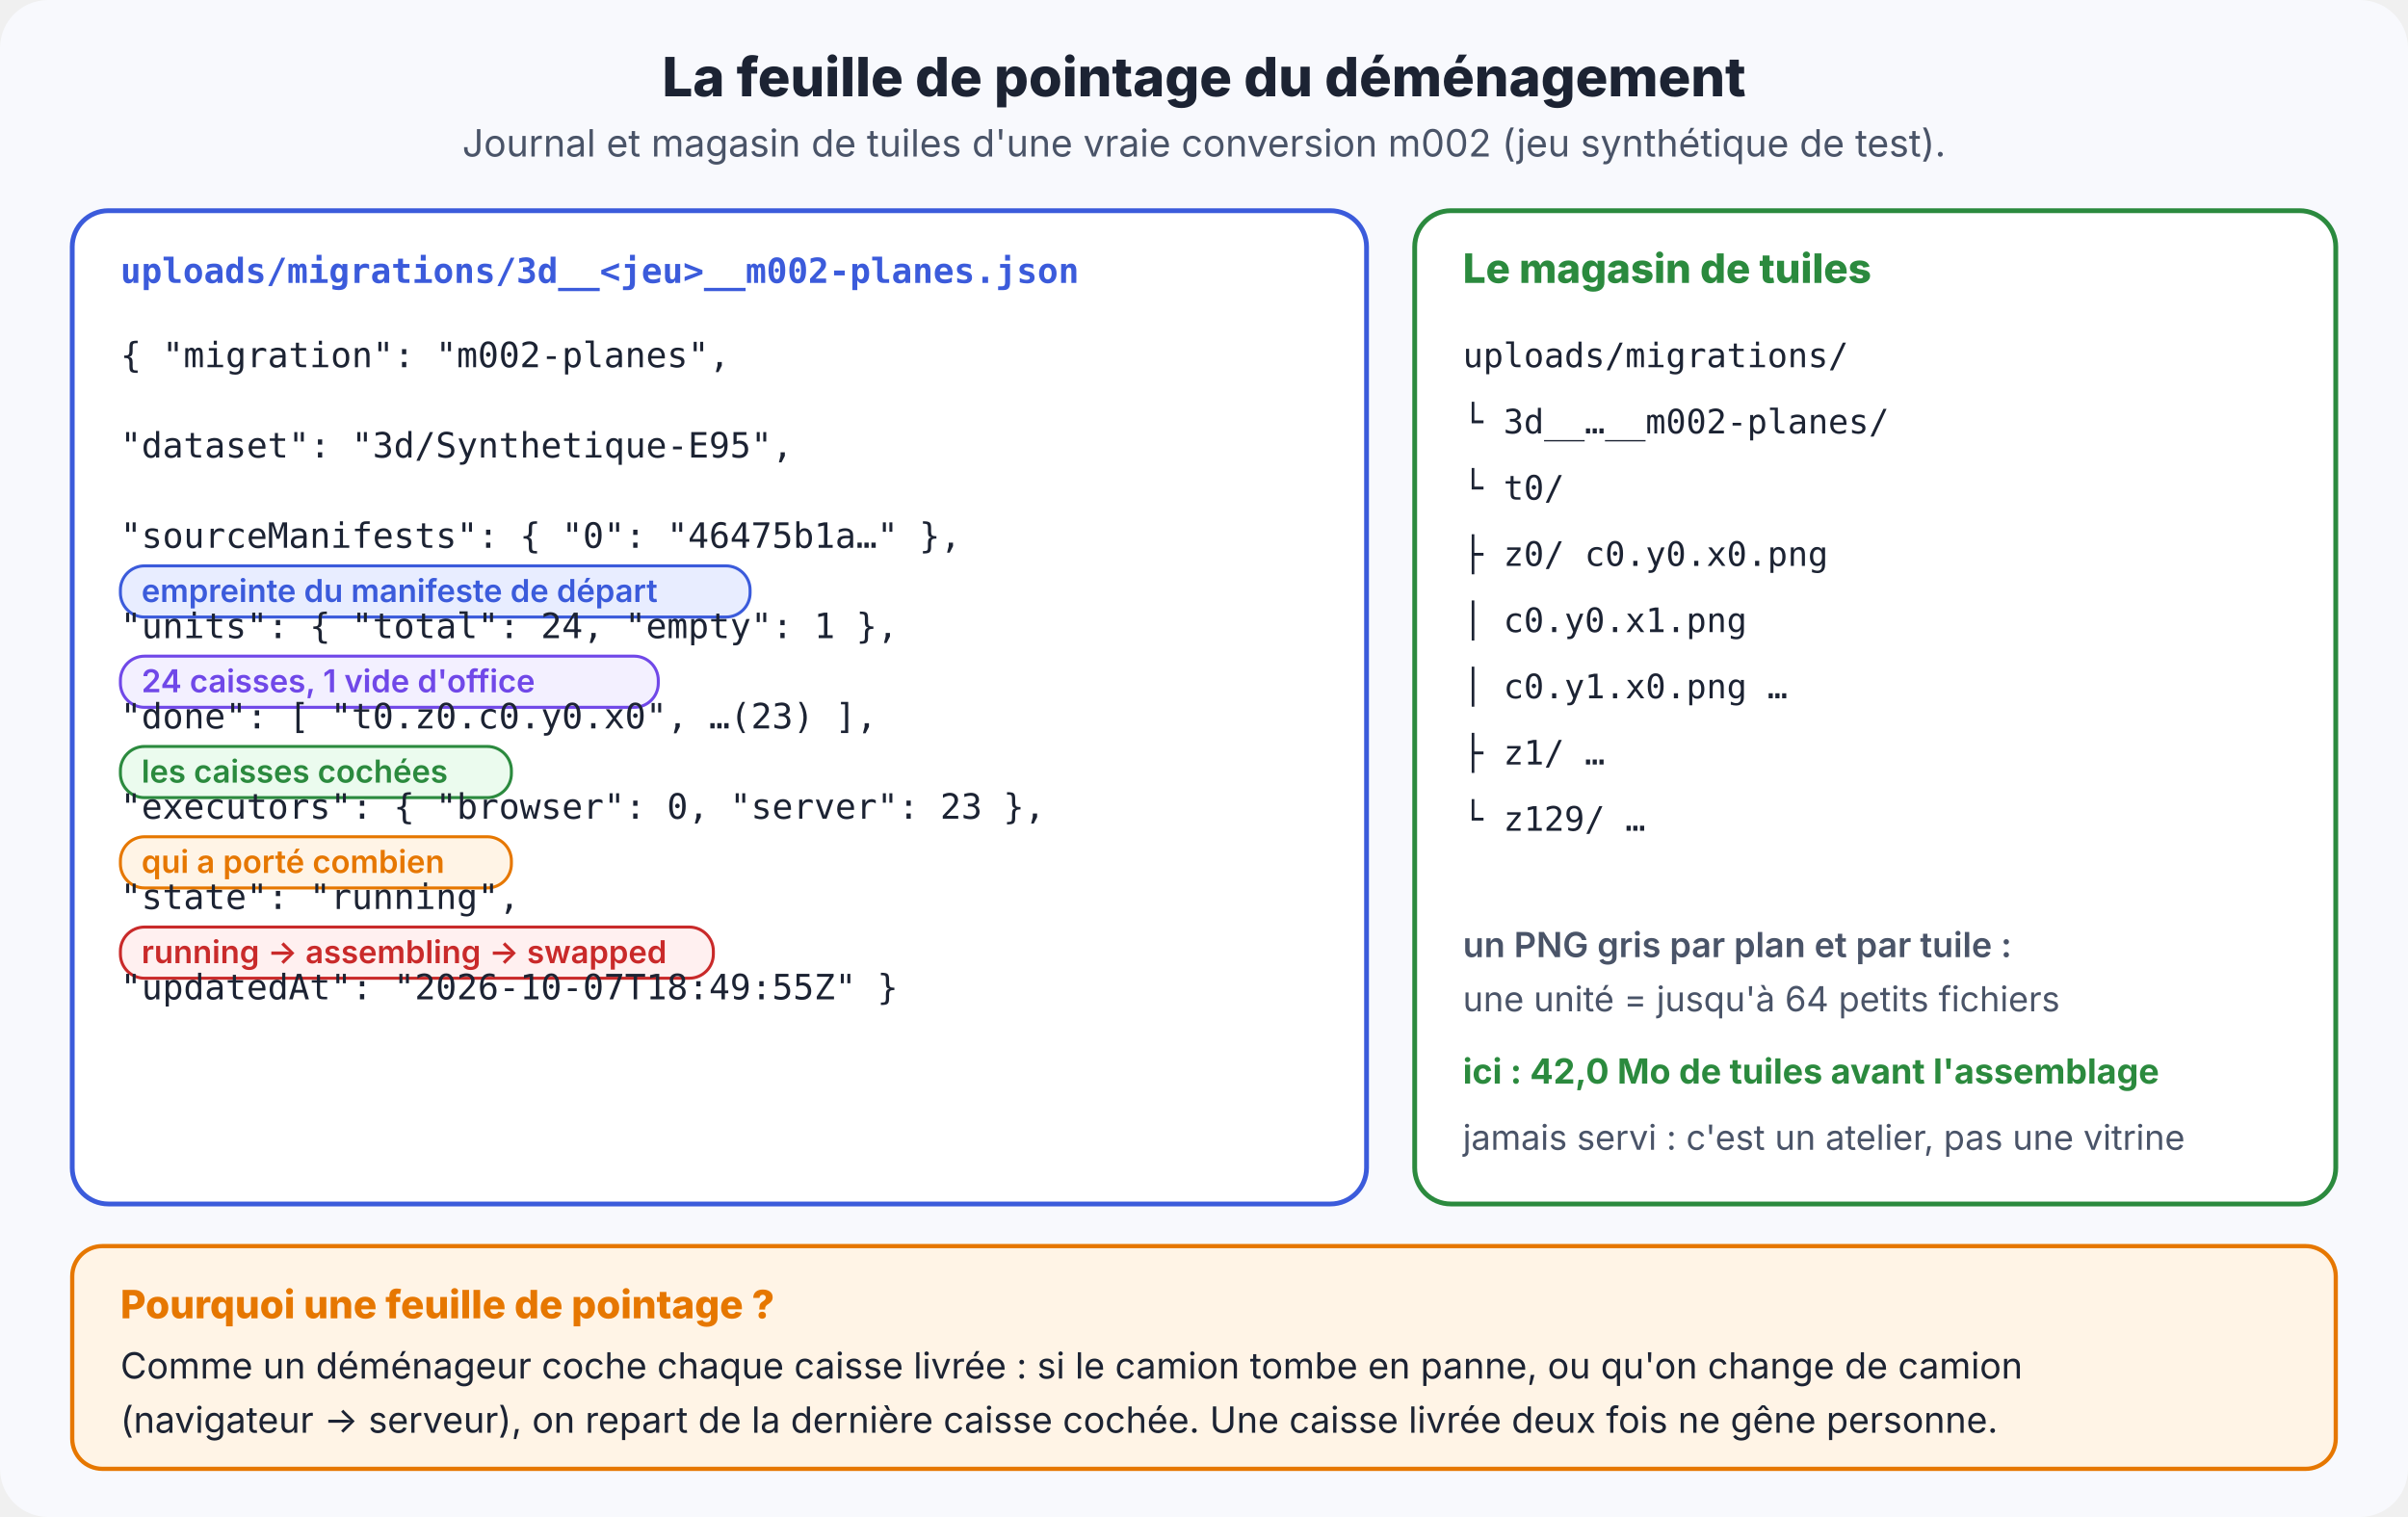
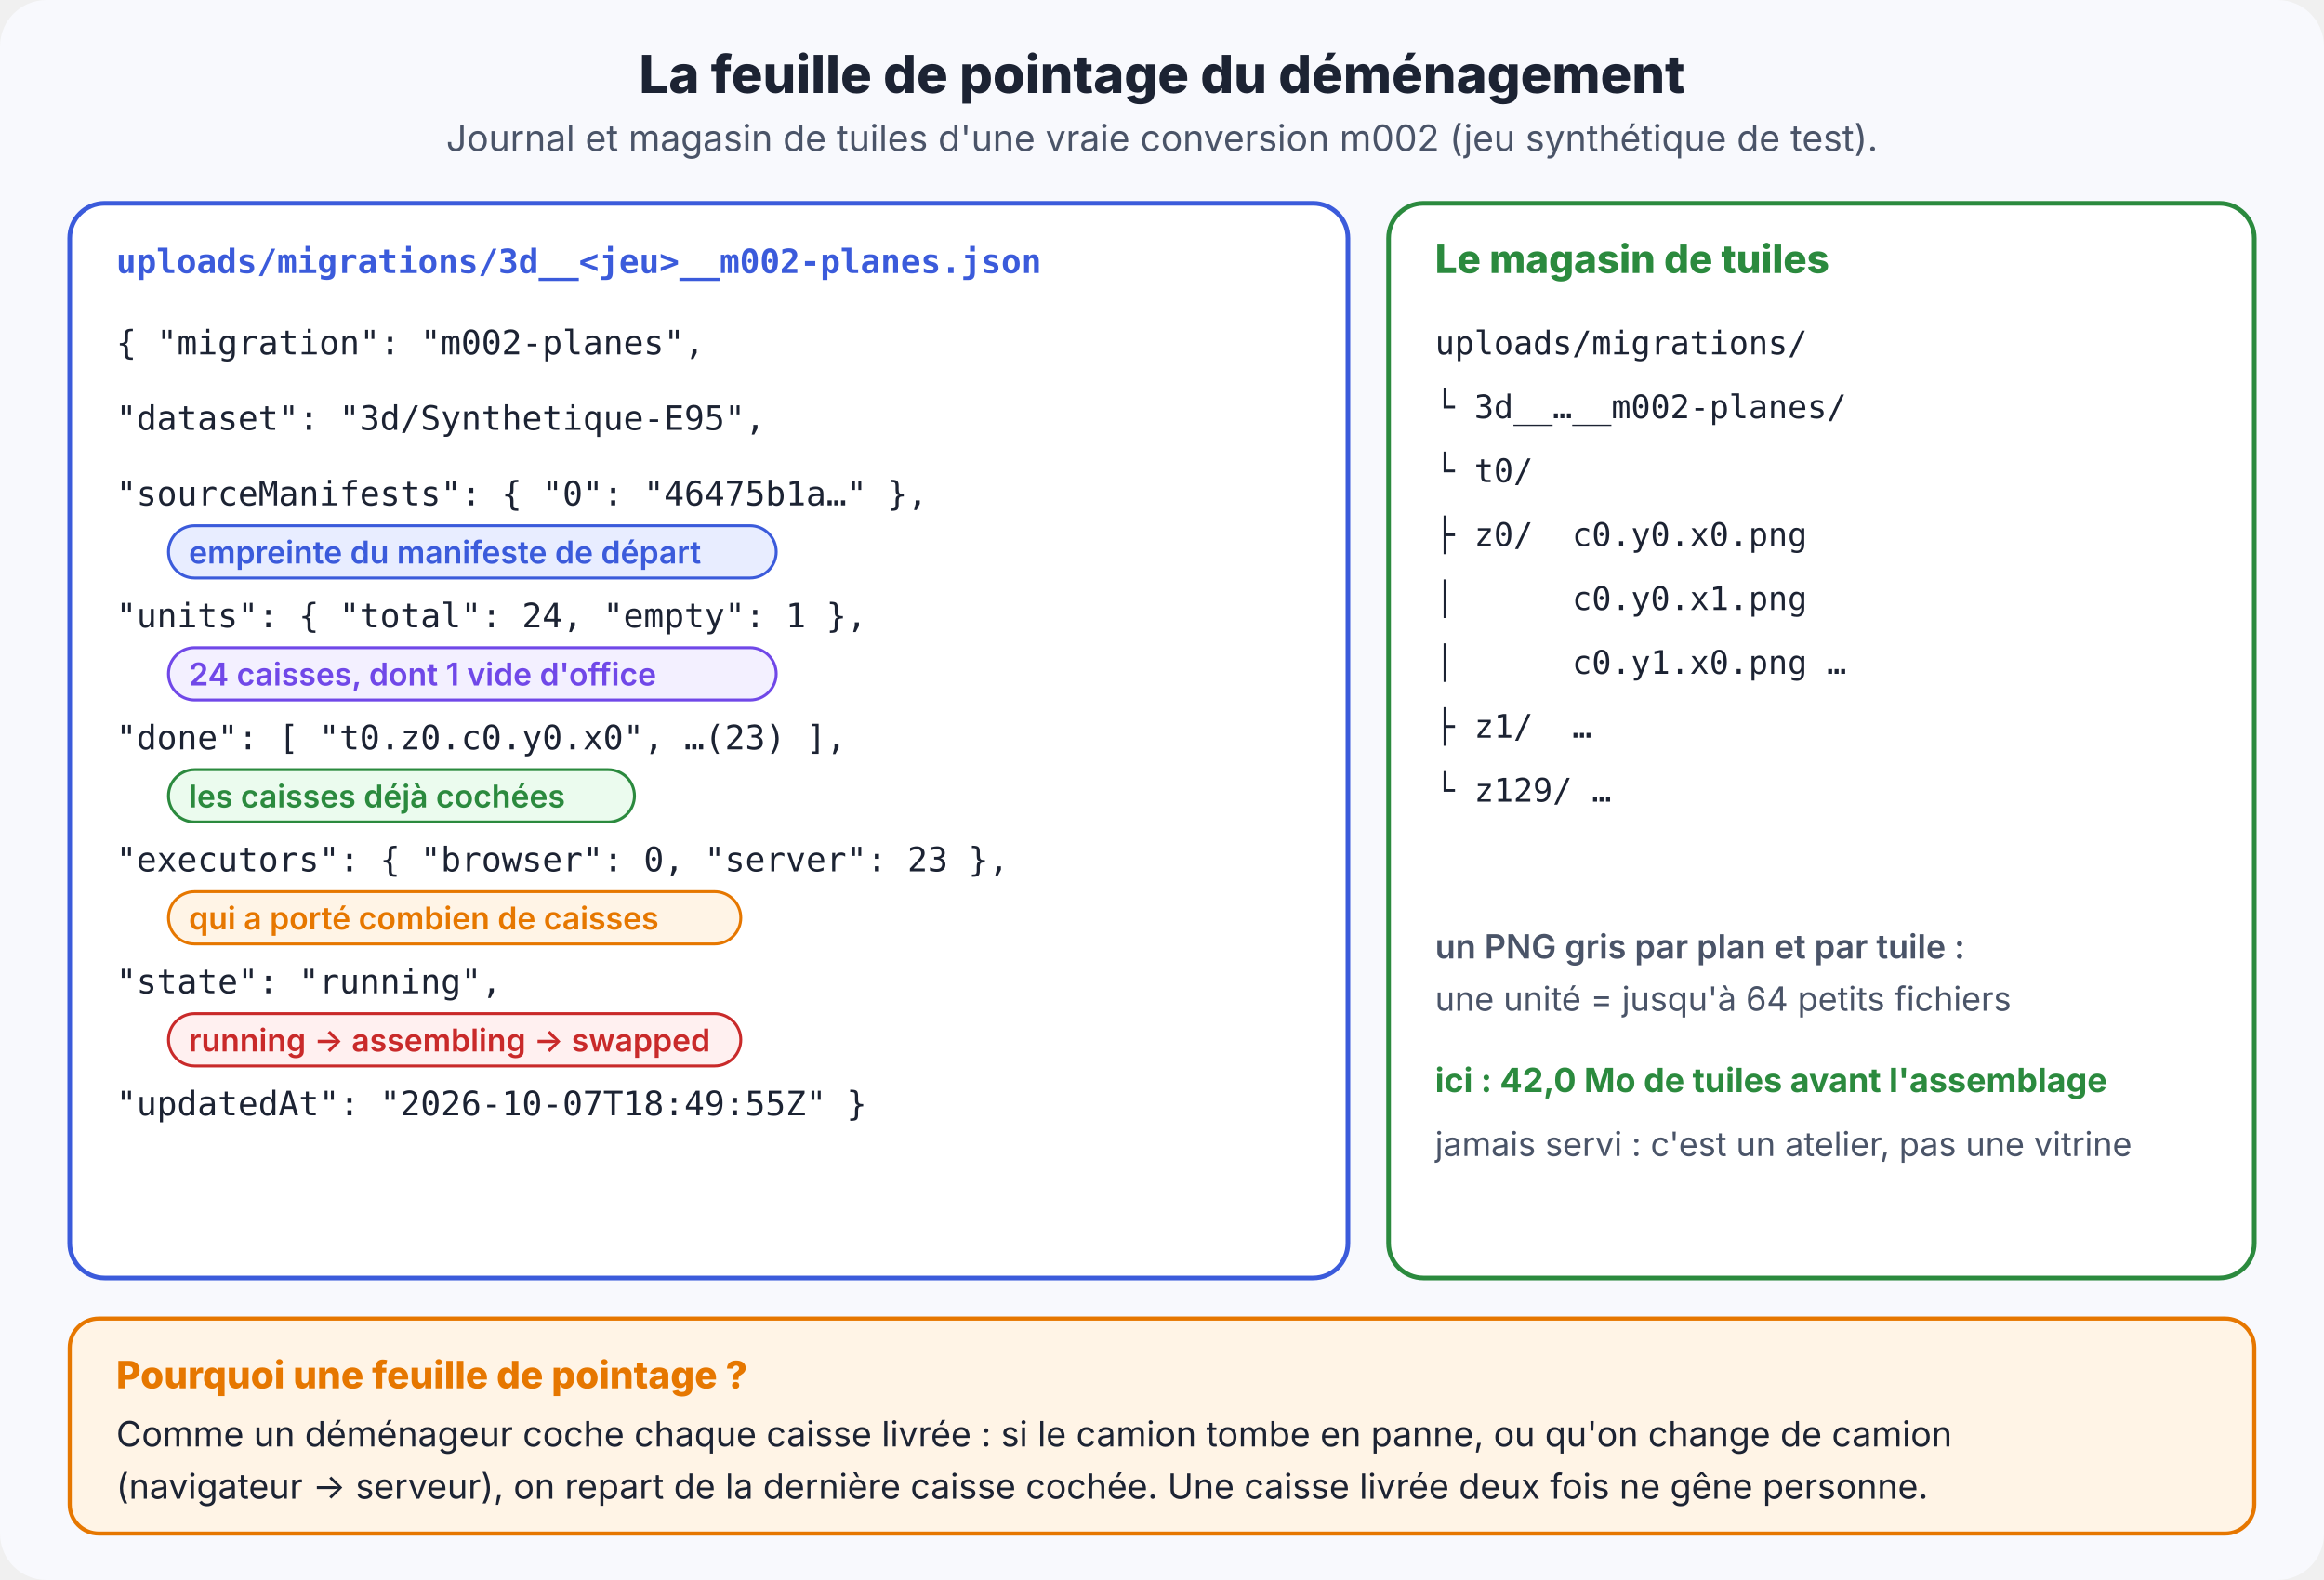
- <svg xmlns="http://www.w3.org/2000/svg" viewBox="0 0 800 504" font-family="Inter, sans-serif">
+ <svg xmlns="http://www.w3.org/2000/svg" viewBox="0 0 800 544" font-family="Inter, sans-serif">
  <defs>
    <marker id="arr" viewBox="0 0 10 10" refX="9" refY="5" markerWidth="7" markerHeight="7" orient="auto">
      <path d="M0,0 L10,5 L0,10 z" fill="#4a5468" />
    </marker>
    <marker id="arrr" viewBox="0 0 10 10" refX="9" refY="5" markerWidth="7" markerHeight="7" orient="auto">
      <path d="M0,0 L10,5 L0,10 z" fill="#c92a2a" />
    </marker>
  </defs>
-   <rect width="800" height="504" rx="16" fill="#f8f9fd" />
+   <rect width="800" height="544" rx="16" fill="#f8f9fd" />
  <text x="400" y="32" font-size="18" font-weight="800" fill="#1c2333" text-anchor="middle">La feuille de pointage du déménagement</text>
  <text x="400" y="52" font-size="12.5" font-weight="400" fill="#4a5468" text-anchor="middle">Journal et magasin de tuiles d'une vraie conversion m002 (jeu synthétique de test).</text>
-   <rect x="24" y="70" width="430" height="330" rx="12" fill="#fff" stroke="#3b5bdb" stroke-width="1.6" />
+   <rect x="24" y="70" width="440" height="370" rx="12" fill="#fff" stroke="#3b5bdb" stroke-width="1.6" />
  <text x="40" y="94" font-size="11.5" font-weight="700" fill="#3b5bdb" text-anchor="start" font-family="'DejaVu Sans Mono', 'Liberation Mono', monospace">uploads/migrations/3d__&lt;jeu&gt;__m002-planes.json</text>
-   <text x="40" y="122" font-size="11.6" font-weight="400" fill="#1c2333" text-anchor="start" font-family="'DejaVu Sans Mono', 'Liberation Mono', monospace">{ "migration": "m002-planes",</text>
-   <text x="40" y="152" font-size="11.6" font-weight="400" fill="#1c2333" text-anchor="start" font-family="'DejaVu Sans Mono', 'Liberation Mono', monospace">  "dataset": "3d/Synthetique-E95",</text>
-   <text x="40" y="182" font-size="11.6" font-weight="400" fill="#1c2333" text-anchor="start" font-family="'DejaVu Sans Mono', 'Liberation Mono', monospace">  "sourceManifests": { "0": "46475b1a…" },</text>
-   <rect x="40" y="188" width="209.2" height="17" rx="8" fill="#e8edff" stroke="#3b5bdb" stroke-width="1" />
-   <text x="47" y="200" font-size="10.5" font-weight="600" fill="#3b5bdb" text-anchor="start">empreinte du manifeste de départ</text>
-   <text x="40" y="212" font-size="11.6" font-weight="400" fill="#1c2333" text-anchor="start" font-family="'DejaVu Sans Mono', 'Liberation Mono', monospace">  "units": { "total": 24, "empty": 1 },</text>
-   <rect x="40" y="218" width="178.7" height="17" rx="8" fill="#f3f0ff" stroke="#7048e8" stroke-width="1" />
-   <text x="47" y="230" font-size="10.5" font-weight="600" fill="#7048e8" text-anchor="start">24 caisses, 1 vide d'office</text>
-   <text x="40" y="242" font-size="11.6" font-weight="400" fill="#1c2333" text-anchor="start" font-family="'DejaVu Sans Mono', 'Liberation Mono', monospace">  "done": [ "t0.z0.c0.y0.x0", …(23) ],</text>
-   <rect x="40" y="248" width="129.9" height="17" rx="8" fill="#ebfbee" stroke="#2b8a3e" stroke-width="1" />
-   <text x="47" y="260" font-size="10.5" font-weight="600" fill="#2b8a3e" text-anchor="start">les caisses cochées</text>
-   <text x="40" y="272" font-size="11.6" font-weight="400" fill="#1c2333" text-anchor="start" font-family="'DejaVu Sans Mono', 'Liberation Mono', monospace">  "executors": { "browser": 0, "server": 23 },</text>
-   <rect x="40" y="278" width="129.9" height="17" rx="8" fill="#fff4e6" stroke="#e67700" stroke-width="1" />
-   <text x="47" y="290" font-size="10.5" font-weight="600" fill="#e67700" text-anchor="start">qui a porté combien</text>
-   <text x="40" y="302" font-size="11.6" font-weight="400" fill="#1c2333" text-anchor="start" font-family="'DejaVu Sans Mono', 'Liberation Mono', monospace">  "state": "running",</text>
-   <rect x="40" y="308" width="197.0" height="17" rx="8" fill="#fff0f0" stroke="#c92a2a" stroke-width="1" />
-   <text x="47" y="320" font-size="10.5" font-weight="600" fill="#c92a2a" text-anchor="start">running → assembling → swapped</text>
-   <text x="40" y="332" font-size="11.6" font-weight="400" fill="#1c2333" text-anchor="start" font-family="'DejaVu Sans Mono', 'Liberation Mono', monospace">  "updatedAt": "2026-10-07T18:49:55Z" }</text>
-   <rect x="470" y="70" width="306" height="330" rx="12" fill="#fff" stroke="#2b8a3e" stroke-width="1.6" />
-   <text x="486" y="94" font-size="13.5" font-weight="800" fill="#2b8a3e" text-anchor="start">Le magasin de tuiles</text>
-   <text x="486" y="122" font-size="11.2" font-weight="400" fill="#1c2333" text-anchor="start" font-family="'DejaVu Sans Mono', 'Liberation Mono', monospace">uploads/migrations/</text>
-   <text x="486" y="144" font-size="11.2" font-weight="400" fill="#1c2333" text-anchor="start" font-family="'DejaVu Sans Mono', 'Liberation Mono', monospace">└ 3d__…__m002-planes/</text>
-   <text x="486" y="166" font-size="11.2" font-weight="400" fill="#1c2333" text-anchor="start" font-family="'DejaVu Sans Mono', 'Liberation Mono', monospace">   └ t0/</text>
-   <text x="486" y="188" font-size="11.2" font-weight="400" fill="#1c2333" text-anchor="start" font-family="'DejaVu Sans Mono', 'Liberation Mono', monospace">      ├ z0/  c0.y0.x0.png</text>
-   <text x="486" y="210" font-size="11.2" font-weight="400" fill="#1c2333" text-anchor="start" font-family="'DejaVu Sans Mono', 'Liberation Mono', monospace">      │      c0.y0.x1.png</text>
-   <text x="486" y="232" font-size="11.2" font-weight="400" fill="#1c2333" text-anchor="start" font-family="'DejaVu Sans Mono', 'Liberation Mono', monospace">      │      c0.y1.x0.png …</text>
-   <text x="486" y="254" font-size="11.2" font-weight="400" fill="#1c2333" text-anchor="start" font-family="'DejaVu Sans Mono', 'Liberation Mono', monospace">      ├ z1/  …</text>
-   <text x="486" y="276" font-size="11.2" font-weight="400" fill="#1c2333" text-anchor="start" font-family="'DejaVu Sans Mono', 'Liberation Mono', monospace">      └ z129/ …</text>
-   <text x="486" y="318" font-size="11.5" font-weight="600" fill="#4a5468" text-anchor="start">un PNG gris par plan et par tuile :</text>
-   <text x="486" y="336" font-size="11.5" font-weight="400" fill="#4a5468" text-anchor="start">une unité = jusqu'à 64 petits fichiers</text>
-   <text x="486" y="360" font-size="11.5" font-weight="700" fill="#2b8a3e" text-anchor="start">ici : 42,0 Mo de tuiles avant l'assemblage</text>
-   <text x="486" y="382" font-size="11.5" font-weight="400" fill="#4a5468" text-anchor="start">jamais servi : c'est un atelier, pas une vitrine</text>
-   <rect x="24" y="414" width="752" height="74" rx="10" fill="#fff4e6" stroke="#e67700" stroke-width="1.4" />
-   <text x="40" y="438" font-size="13" font-weight="800" fill="#e67700" text-anchor="start">Pourquoi une feuille de pointage ?</text>
-   <text x="40" y="458" font-size="12" font-weight="400" fill="#1c2333" text-anchor="start">Comme un déménageur coche chaque caisse livrée : si le camion tombe en panne, ou qu'on change de camion</text>
-   <text x="40" y="476" font-size="12" font-weight="400" fill="#1c2333" text-anchor="start">(navigateur → serveur), on repart de la dernière caisse cochée. Une caisse livrée deux fois ne gêne personne.</text>
+   <text x="40" y="122" font-size="11.6" font-weight="400" fill="#1c2333" text-anchor="start" font-family="'DejaVu Sans Mono', 'Liberation Mono', monospace">{ "migration": "m002-planes",</text>
+   <text x="40" y="148" font-size="11.6" font-weight="400" fill="#1c2333" text-anchor="start" font-family="'DejaVu Sans Mono', 'Liberation Mono', monospace">  "dataset": "3d/Synthetique-E95",</text>
+   <text x="40" y="174" font-size="11.6" font-weight="400" fill="#1c2333" text-anchor="start" font-family="'DejaVu Sans Mono', 'Liberation Mono', monospace">  "sourceManifests": { "0": "46475b1a…" },</text>
+   <rect x="58" y="181" width="209.2" height="18" rx="9" fill="#e8edff" stroke="#3b5bdb" stroke-width="1" />
+   <text x="65" y="194" font-size="10.8" font-weight="600" fill="#3b5bdb" text-anchor="start">empreinte du manifeste de départ</text>
+   <text x="40" y="216" font-size="11.6" font-weight="400" fill="#1c2333" text-anchor="start" font-family="'DejaVu Sans Mono', 'Liberation Mono', monospace">  "units": { "total": 24, "empty": 1 },</text>
+   <rect x="58" y="223" width="209.2" height="18" rx="9" fill="#f3f0ff" stroke="#7048e8" stroke-width="1" />
+   <text x="65" y="236" font-size="10.8" font-weight="600" fill="#7048e8" text-anchor="start">24 caisses, dont 1 vide d'office</text>
+   <text x="40" y="258" font-size="11.6" font-weight="400" fill="#1c2333" text-anchor="start" font-family="'DejaVu Sans Mono', 'Liberation Mono', monospace">  "done": [ "t0.z0.c0.y0.x0", …(23) ],</text>
+   <rect x="58" y="265" width="160.4" height="18" rx="9" fill="#ebfbee" stroke="#2b8a3e" stroke-width="1" />
+   <text x="65" y="278" font-size="10.8" font-weight="600" fill="#2b8a3e" text-anchor="start">les caisses déjà cochées</text>
+   <text x="40" y="300" font-size="11.6" font-weight="400" fill="#1c2333" text-anchor="start" font-family="'DejaVu Sans Mono', 'Liberation Mono', monospace">  "executors": { "browser": 0, "server": 23 },</text>
+   <rect x="58" y="307" width="197.0" height="18" rx="9" fill="#fff4e6" stroke="#e67700" stroke-width="1" />
+   <text x="65" y="320" font-size="10.8" font-weight="600" fill="#e67700" text-anchor="start">qui a porté combien de caisses</text>
+   <text x="40" y="342" font-size="11.6" font-weight="400" fill="#1c2333" text-anchor="start" font-family="'DejaVu Sans Mono', 'Liberation Mono', monospace">  "state": "running",</text>
+   <rect x="58" y="349" width="197.0" height="18" rx="9" fill="#fff0f0" stroke="#c92a2a" stroke-width="1" />
+   <text x="65" y="362" font-size="10.8" font-weight="600" fill="#c92a2a" text-anchor="start">running → assembling → swapped</text>
+   <text x="40" y="384" font-size="11.6" font-weight="400" fill="#1c2333" text-anchor="start" font-family="'DejaVu Sans Mono', 'Liberation Mono', monospace">  "updatedAt": "2026-10-07T18:49:55Z" }</text>
+   <rect x="478" y="70" width="298" height="370" rx="12" fill="#fff" stroke="#2b8a3e" stroke-width="1.6" />
+   <text x="494" y="94" font-size="13.5" font-weight="800" fill="#2b8a3e" text-anchor="start">Le magasin de tuiles</text>
+   <text x="494" y="122" font-size="11.2" font-weight="400" fill="#1c2333" text-anchor="start" font-family="'DejaVu Sans Mono', 'Liberation Mono', monospace">uploads/migrations/</text>
+   <text x="494" y="144" font-size="11.2" font-weight="400" fill="#1c2333" text-anchor="start" font-family="'DejaVu Sans Mono', 'Liberation Mono', monospace">└ 3d__…__m002-planes/</text>
+   <text x="494" y="166" font-size="11.2" font-weight="400" fill="#1c2333" text-anchor="start" font-family="'DejaVu Sans Mono', 'Liberation Mono', monospace">   └ t0/</text>
+   <text x="494" y="188" font-size="11.2" font-weight="400" fill="#1c2333" text-anchor="start" font-family="'DejaVu Sans Mono', 'Liberation Mono', monospace">      ├ z0/  c0.y0.x0.png</text>
+   <text x="494" y="210" font-size="11.2" font-weight="400" fill="#1c2333" text-anchor="start" font-family="'DejaVu Sans Mono', 'Liberation Mono', monospace">      │      c0.y0.x1.png</text>
+   <text x="494" y="232" font-size="11.2" font-weight="400" fill="#1c2333" text-anchor="start" font-family="'DejaVu Sans Mono', 'Liberation Mono', monospace">      │      c0.y1.x0.png …</text>
+   <text x="494" y="254" font-size="11.2" font-weight="400" fill="#1c2333" text-anchor="start" font-family="'DejaVu Sans Mono', 'Liberation Mono', monospace">      ├ z1/  …</text>
+   <text x="494" y="276" font-size="11.2" font-weight="400" fill="#1c2333" text-anchor="start" font-family="'DejaVu Sans Mono', 'Liberation Mono', monospace">      └ z129/ …</text>
+   <text x="494" y="330" font-size="11.5" font-weight="600" fill="#4a5468" text-anchor="start">un PNG gris par plan et par tuile :</text>
+   <text x="494" y="348" font-size="11.5" font-weight="400" fill="#4a5468" text-anchor="start">une unité = jusqu'à 64 petits fichiers</text>
+   <text x="494" y="376" font-size="11.5" font-weight="700" fill="#2b8a3e" text-anchor="start">ici : 42,0 Mo de tuiles avant l'assemblage</text>
+   <text x="494" y="398" font-size="11.5" font-weight="400" fill="#4a5468" text-anchor="start">jamais servi : c'est un atelier, pas une vitrine</text>
+   <rect x="24" y="454" width="752" height="74" rx="10" fill="#fff4e6" stroke="#e67700" stroke-width="1.4" />
+   <text x="40" y="478" font-size="13" font-weight="800" fill="#e67700" text-anchor="start">Pourquoi une feuille de pointage ?</text>
+   <text x="40" y="498" font-size="12" font-weight="400" fill="#1c2333" text-anchor="start">Comme un déménageur coche chaque caisse livrée : si le camion tombe en panne, ou qu'on change de camion</text>
+   <text x="40" y="516" font-size="12" font-weight="400" fill="#1c2333" text-anchor="start">(navigateur → serveur), on repart de la dernière caisse cochée. Une caisse livrée deux fois ne gêne personne.</text>
</svg>
